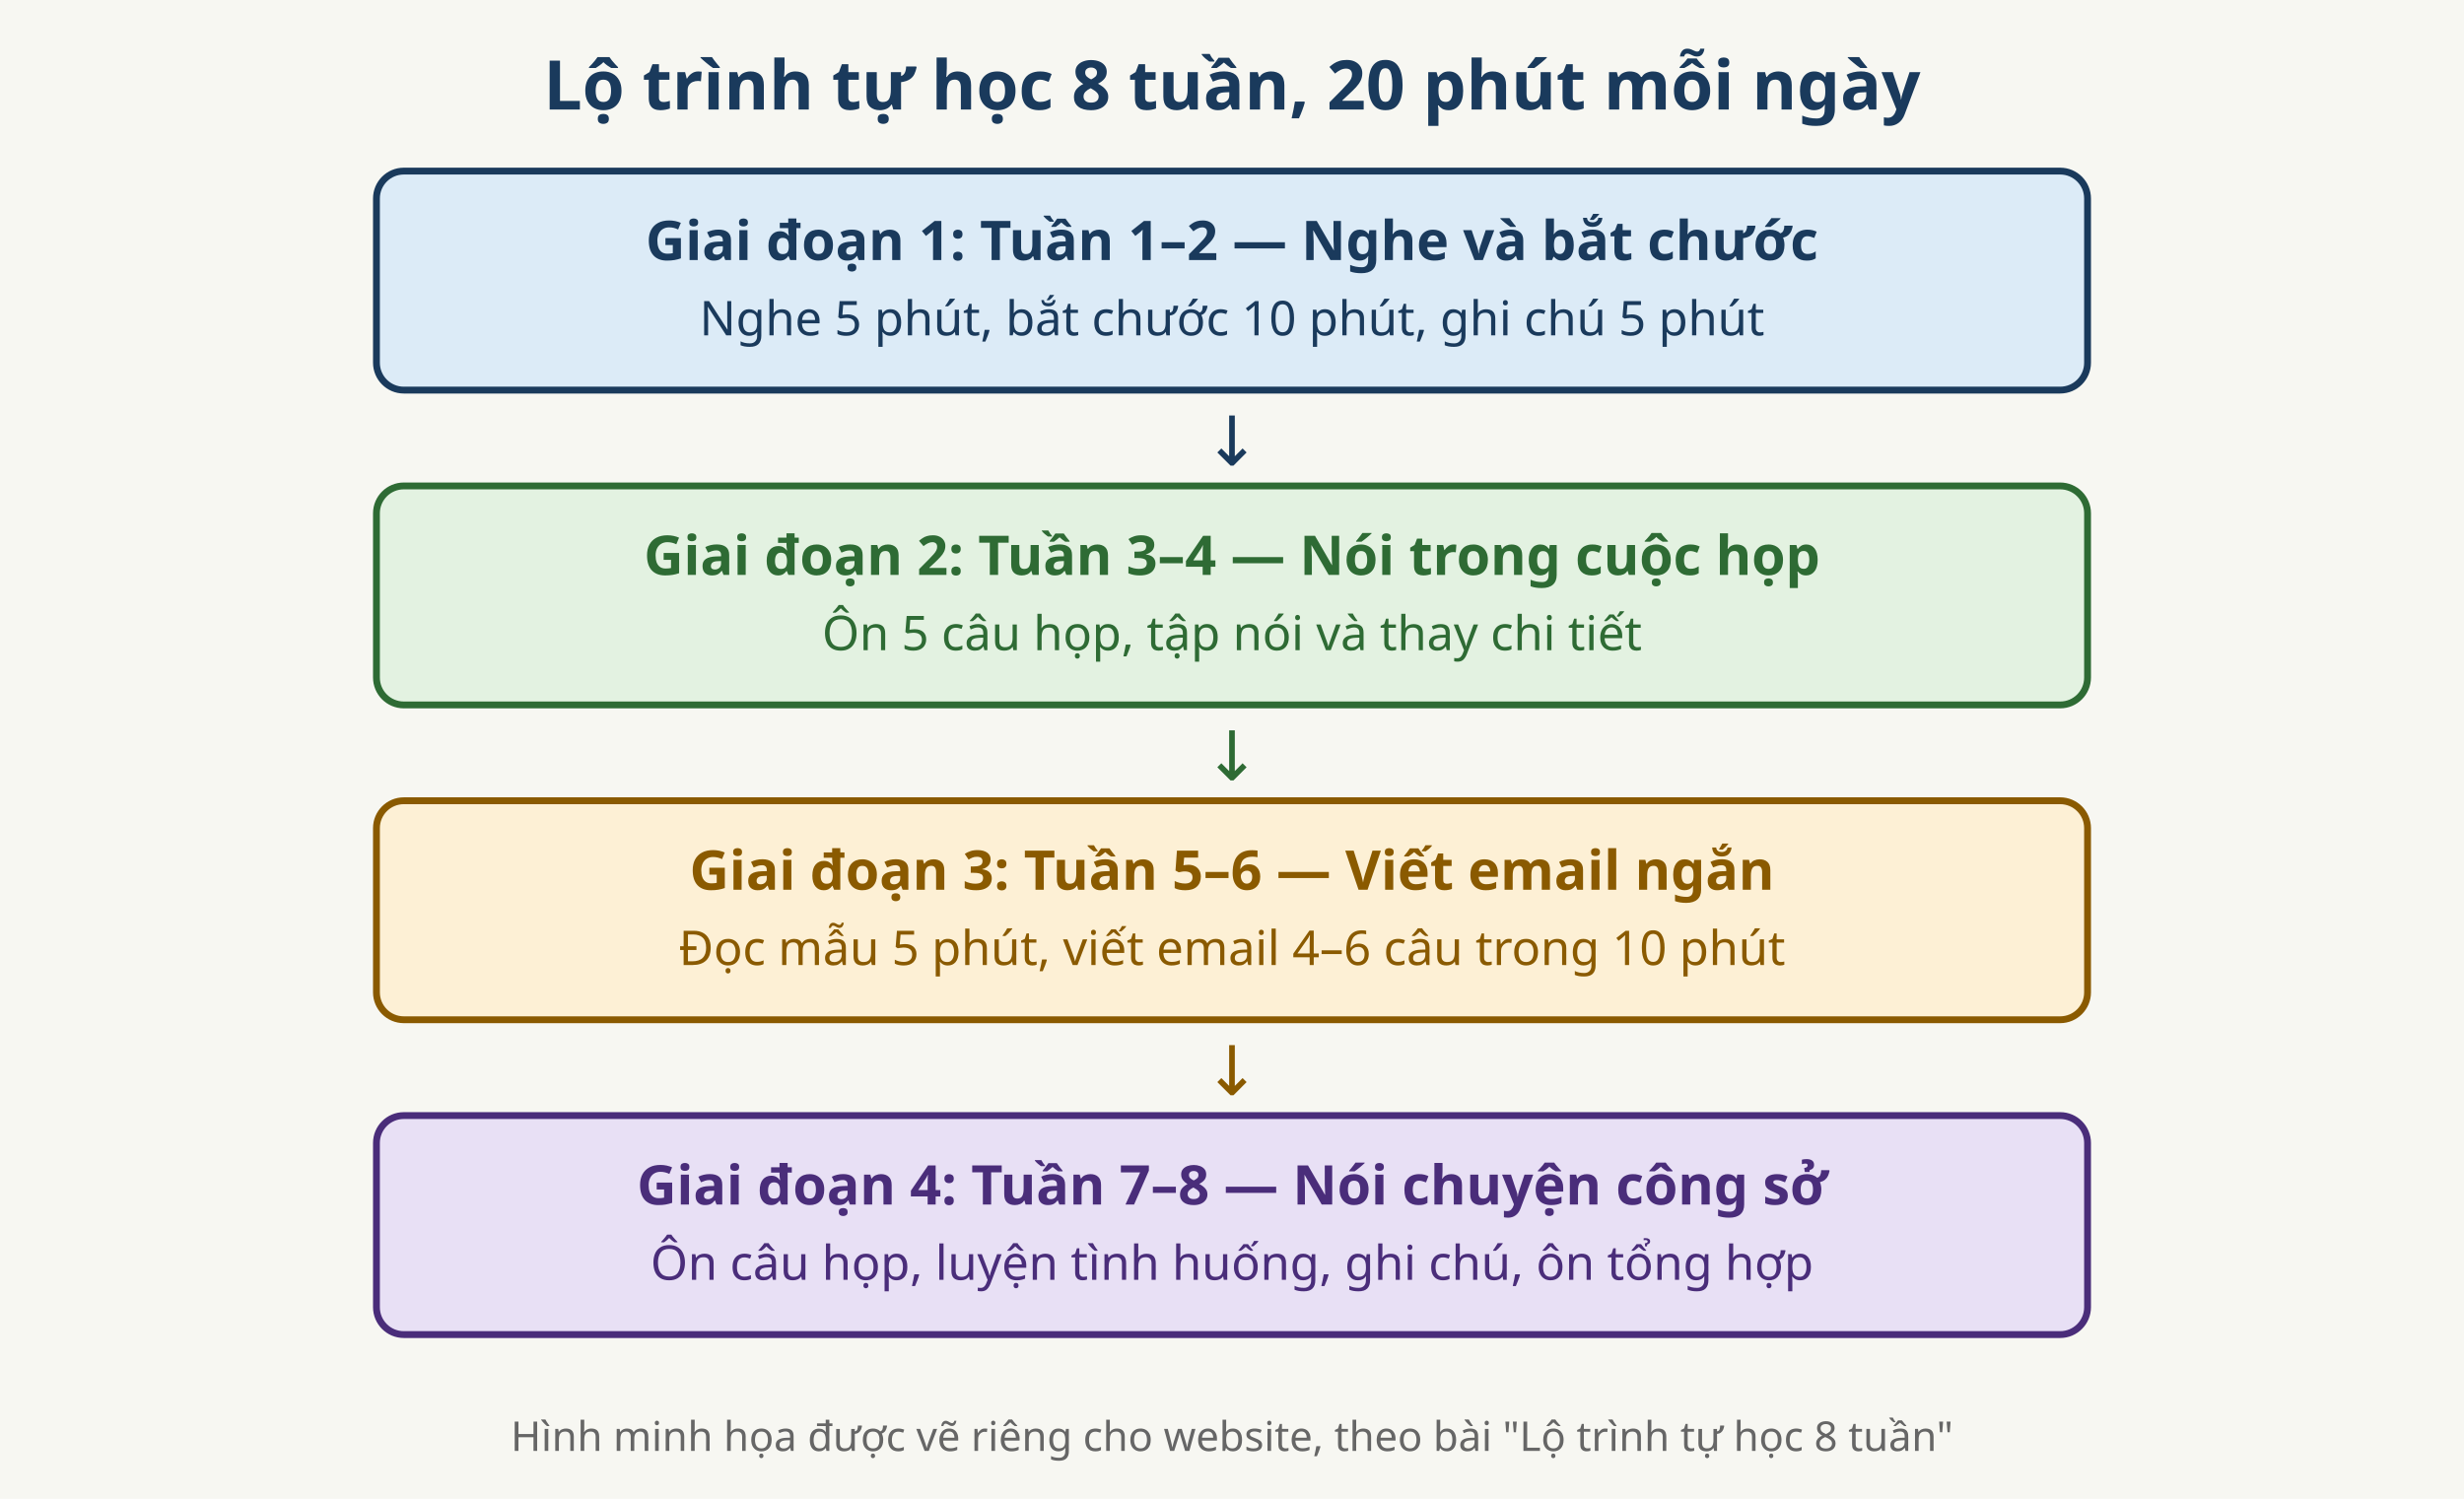
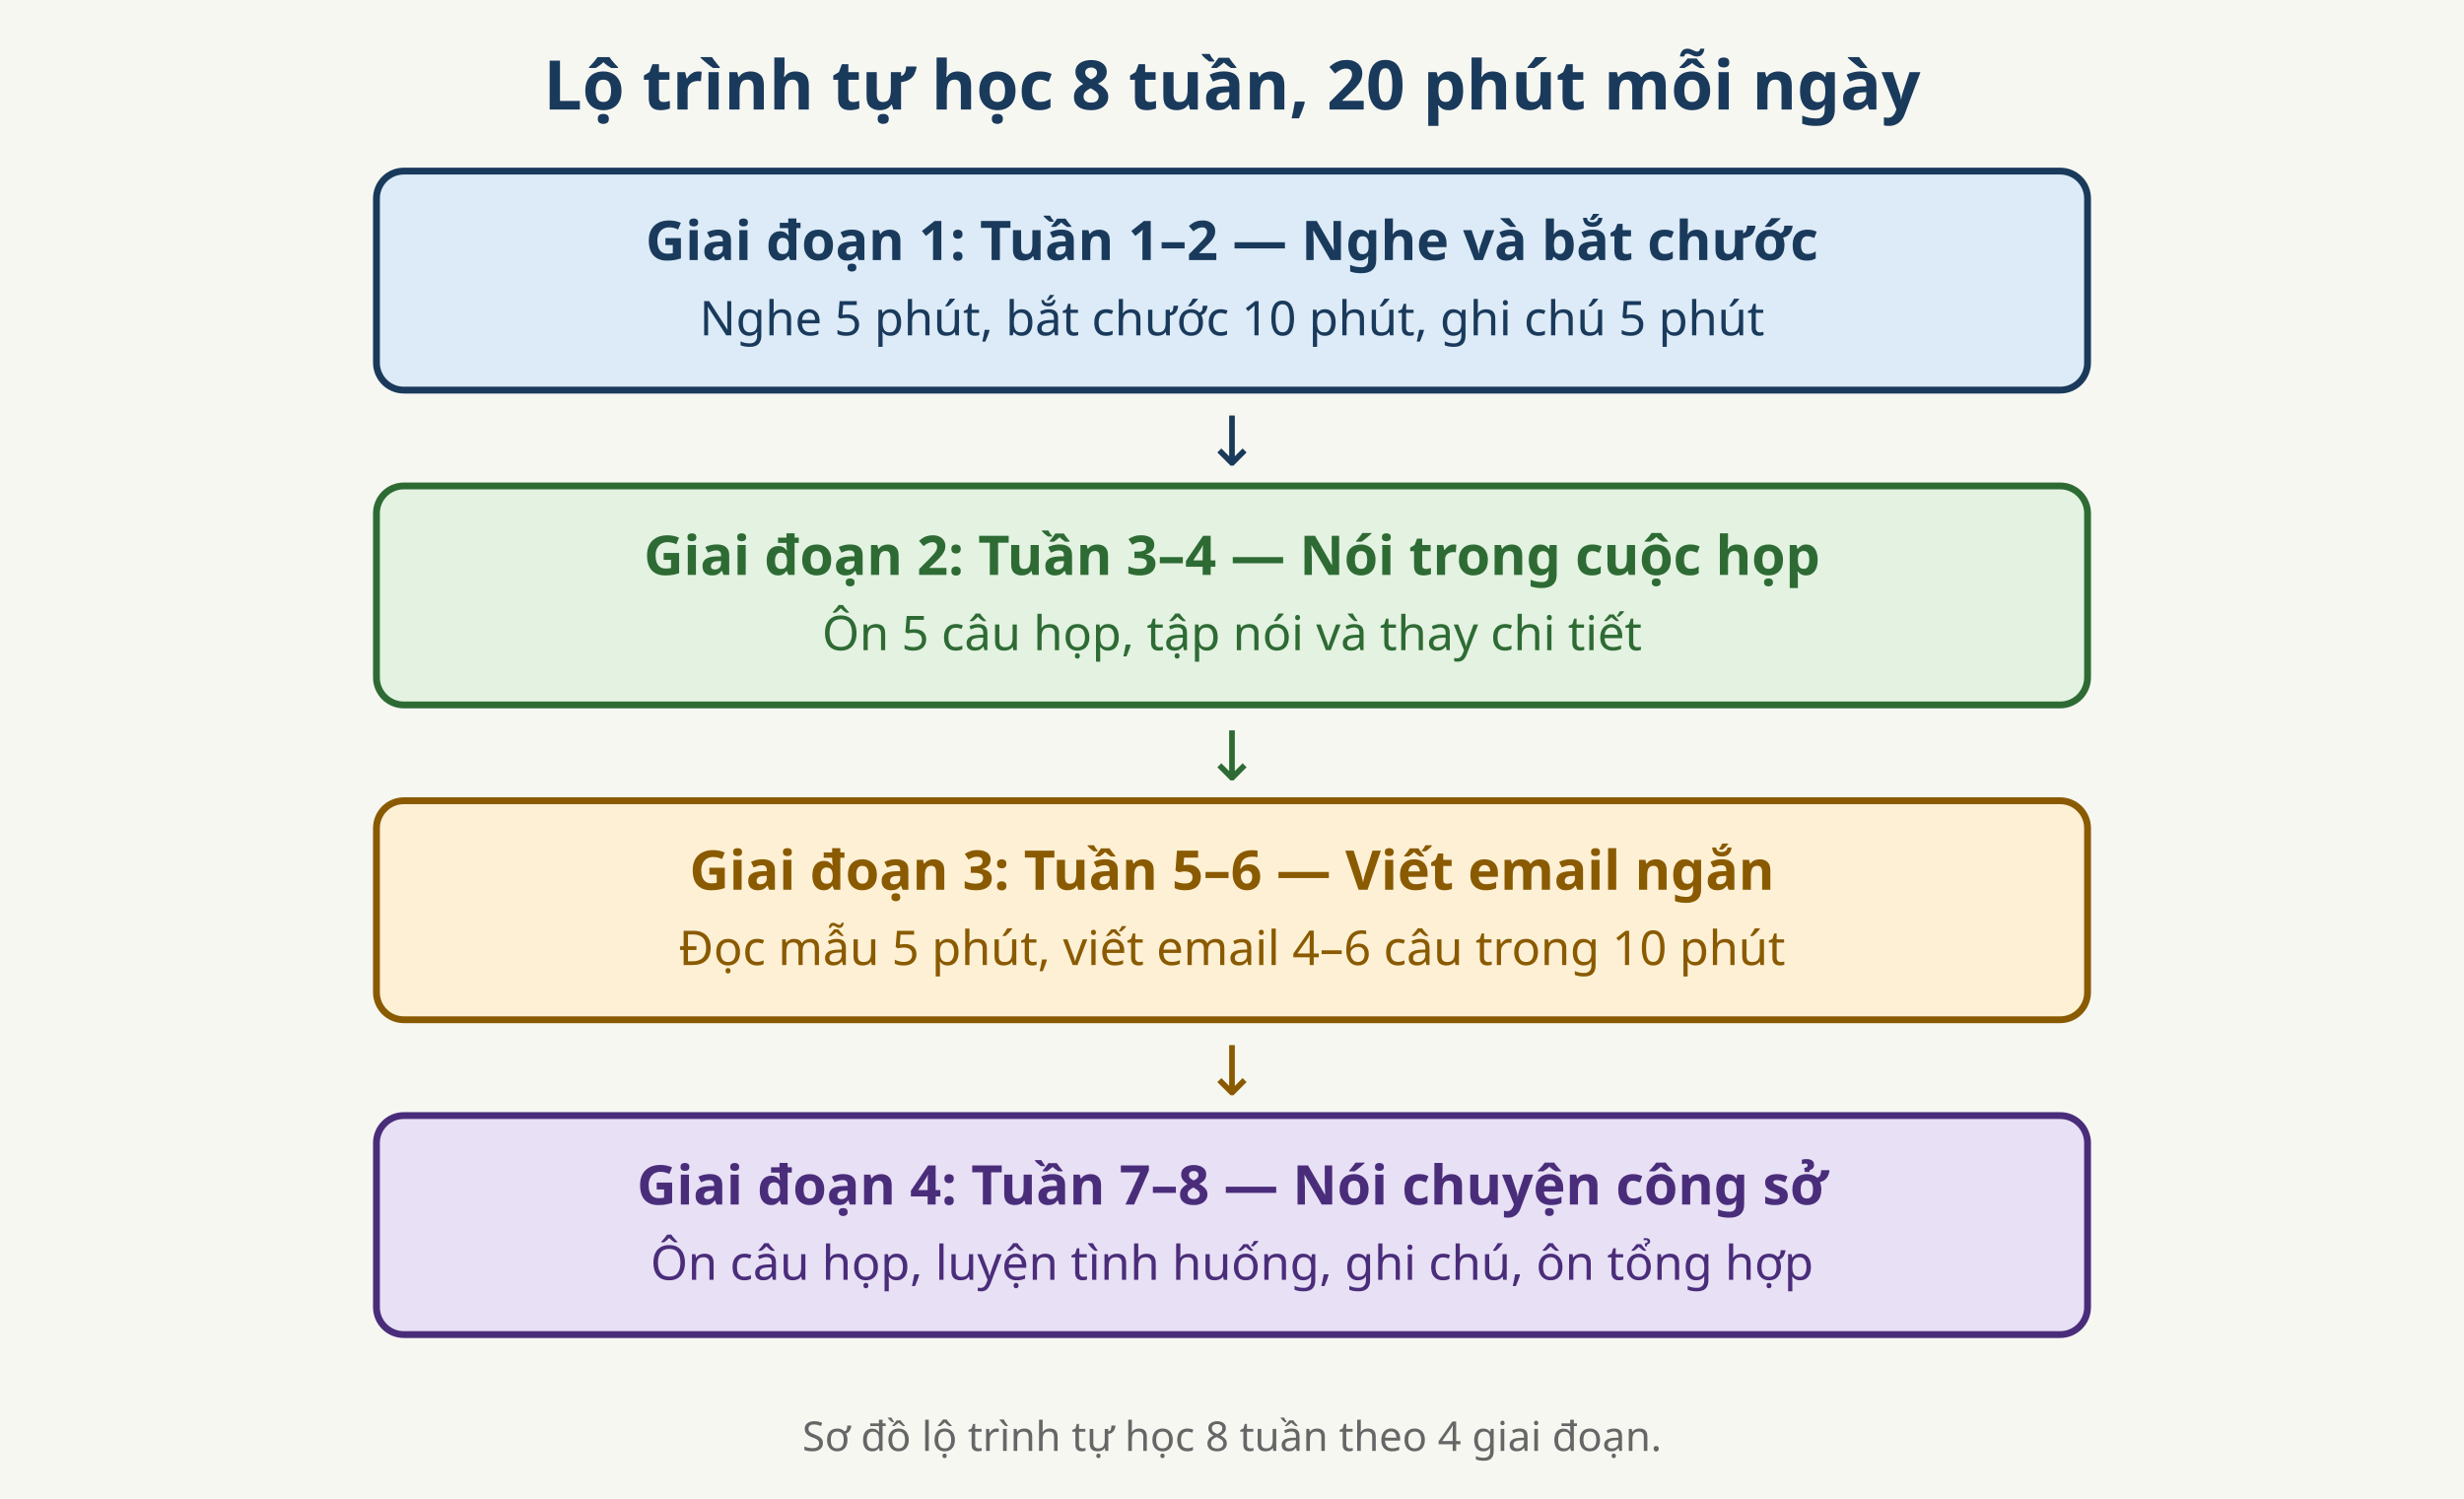
<svg xmlns="http://www.w3.org/2000/svg" width="720" height="438" viewBox="0 0 720 438" role="img" aria-labelledby="title desc">
  <rect width="720" height="438" fill="#f7f7f2" />
  <text x="360" y="32" text-anchor="middle" font-family="sans-serif" font-size="20" font-weight="bold" fill="#1a3a5c">Lộ trình tự học 8 tuần, 20 phút mỗi ngày</text>
  <g font-family="sans-serif">
    <rect x="110" y="50" width="500" height="64" rx="8" fill="#dcebf7" stroke="#1a3a5c" stroke-width="2" />
    <text x="360" y="76" text-anchor="middle" font-size="16" font-weight="bold" fill="#1a3a5c">Giai đoạn 1: Tuần 1–2 — Nghe và bắt chước</text>
    <text x="360" y="98" text-anchor="middle" font-size="14" fill="#1a3a5c">Nghe 5 phút, bắt chước 10 phút, ghi chú 5 phút</text>
    <text x="360" y="136" text-anchor="middle" font-size="20" fill="#1a3a5c">↓</text>
    <rect x="110" y="142" width="500" height="64" rx="8" fill="#e3f2e1" stroke="#2e6b34" stroke-width="2" />
    <text x="360" y="168" text-anchor="middle" font-size="16" font-weight="bold" fill="#2e6b34">Giai đoạn 2: Tuần 3–4 — Nói trong cuộc họp</text>
    <text x="360" y="190" text-anchor="middle" font-size="14" fill="#2e6b34">Ôn 5 câu họp, tập nói và thay chi tiết</text>
    <text x="360" y="228" text-anchor="middle" font-size="20" fill="#2e6b34">↓</text>
    <rect x="110" y="234" width="500" height="64" rx="8" fill="#fdf0d5" stroke="#8a5a00" stroke-width="2" />
    <text x="360" y="260" text-anchor="middle" font-size="16" font-weight="bold" fill="#8a5a00">Giai đoạn 3: Tuần 5–6 — Viết email ngắn</text>
    <text x="360" y="282" text-anchor="middle" font-size="14" fill="#8a5a00">Đọc mẫu 5 phút, viết email 4–6 câu trong 10 phút</text>
    <text x="360" y="320" text-anchor="middle" font-size="20" fill="#8a5a00">↓</text>
    <rect x="110" y="326" width="500" height="64" rx="8" fill="#e8e0f5" stroke="#4a2d7a" stroke-width="2" />
    <text x="360" y="352" text-anchor="middle" font-size="16" font-weight="bold" fill="#4a2d7a">Giai đoạn 4: Tuần 7–8 — Nói chuyện công sở</text>
    <text x="360" y="374" text-anchor="middle" font-size="14" fill="#4a2d7a">Ôn câu họp, luyện tình huống, ghi chú, ôn tổng hợp</text>
  </g>
-   <text x="360" y="424" text-anchor="middle" font-family="sans-serif" font-size="12" fill="#666">Hình minh họa được vẽ riêng cho website, theo bài "Lộ trình tự học 8 tuần"</text>
+   <text x="360" y="424" text-anchor="middle" font-family="sans-serif" font-size="12" fill="#666">Sơ đồ lộ trình tự học 8 tuần theo 4 giai đoạn.</text>
</svg>
